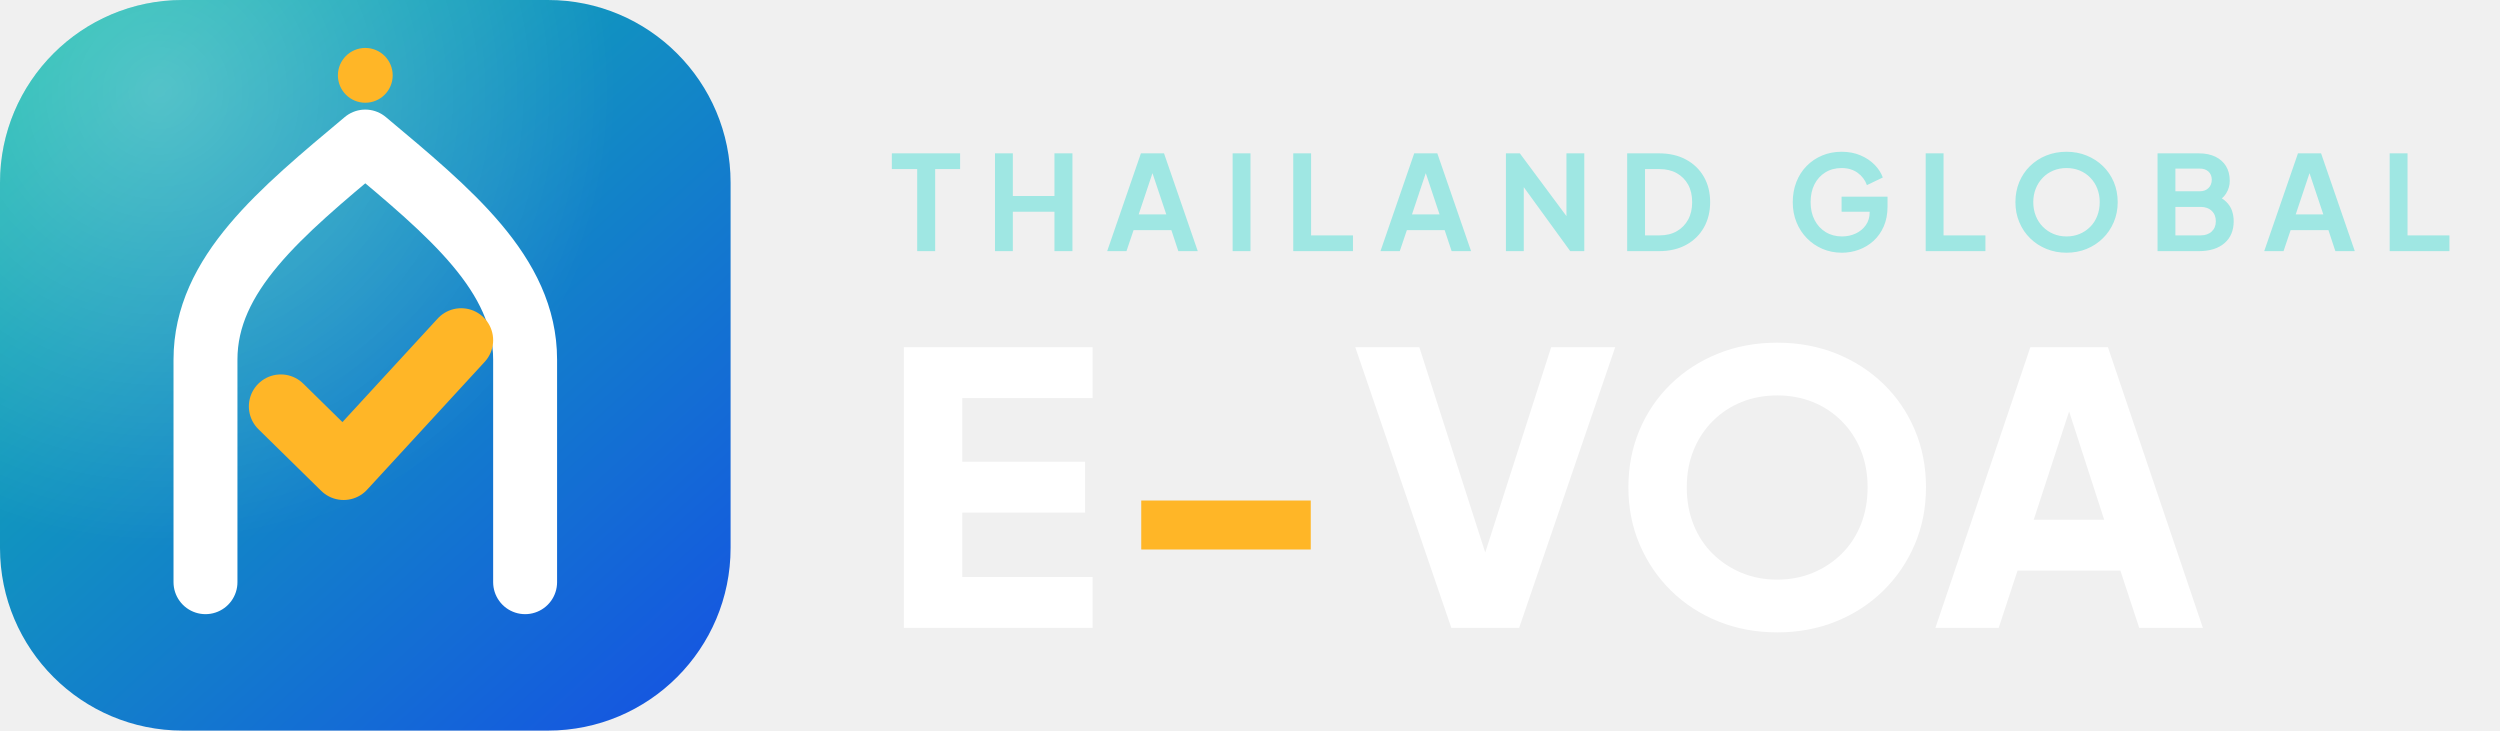
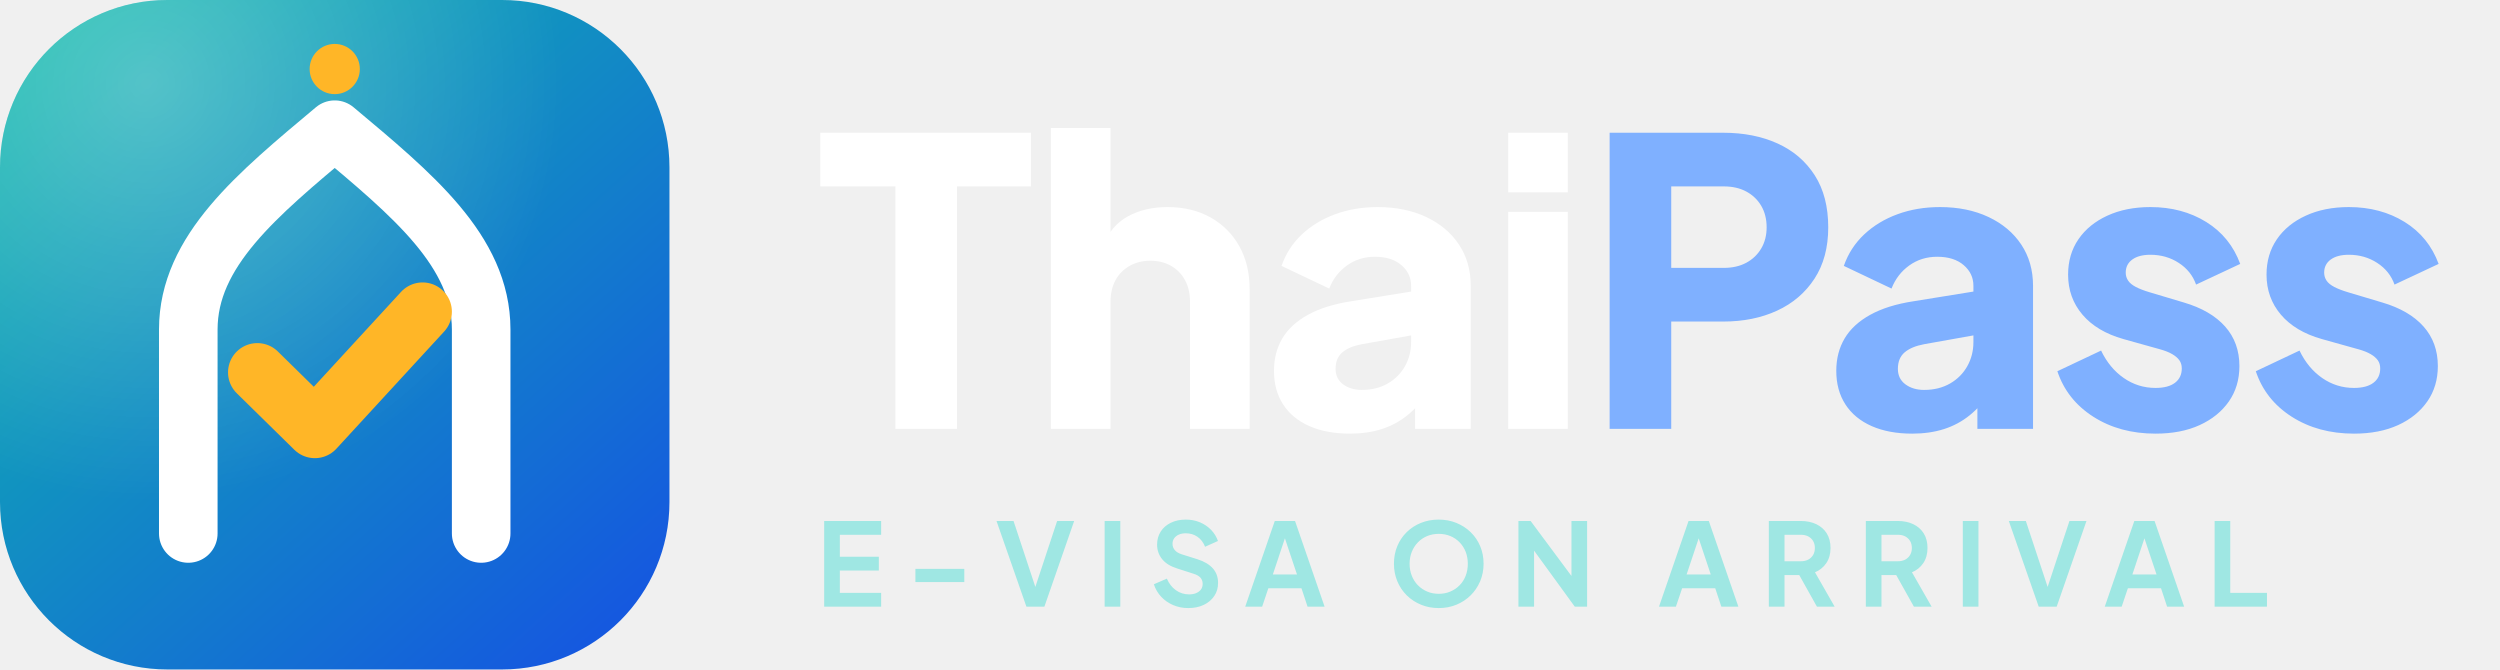
- <svg xmlns="http://www.w3.org/2000/svg" viewBox="0 0 219 64" width="219" height="64" role="img" aria-label="Thailand Global E-VOA">
+ <svg xmlns="http://www.w3.org/2000/svg" viewBox="0 0 239 64" width="239" height="64" role="img" aria-label="ThaiPass e-VOA">
  <defs>
    <linearGradient id="hdarkg" x1="6" y1="4" x2="58" y2="62" gradientUnits="userSpaceOnUse">
      <stop offset="0" stop-color="#0FB5AE" />
      <stop offset="1" stop-color="#1557E0" />
    </linearGradient>
    <radialGradient id="hdarks" cx="14" cy="8" r="40" gradientUnits="userSpaceOnUse">
      <stop offset="0" stop-color="#fff" stop-opacity=".28" />
      <stop offset="1" stop-color="#fff" stop-opacity="0" />
    </radialGradient>
  </defs>
  <g transform="translate(0 0) scale(1.0)">
    <rect width="64" height="64" rx="16" fill="url(#hdarkg)" />
    <rect width="64" height="64" rx="16" fill="url(#hdarks)" />
    <path d="M18 51V31.5C18 24 24.6 18.6 32 12.4 39.4 18.6 46 24 46 31.5V51" fill="none" stroke="#fff" stroke-width="5.6" stroke-linecap="round" stroke-linejoin="round" />
    <path d="M24.6 35.6 30.1 41 40.4 29.8" fill="none" stroke="#FFB627" stroke-width="5.6" stroke-linecap="round" stroke-linejoin="round" />
    <circle cx="32" cy="6.6" r="2.4" fill="#FFB627" />
  </g>
-   <path d="M80.346 22.0V14.812H78.126V13.433H84.106V14.812H81.921V22.0Z M87.161 22.0V13.433H88.725V17.17H92.37V13.433H93.946V22.0H92.37V18.55H88.725V22.0Z M96.989 22.0 99.944 13.433H101.968L104.924 22.0H103.222L102.612 20.16H99.3L98.679 22.0ZM99.749 18.78H102.164L100.738 14.514H101.175Z M107.978 22.0V13.433H109.542V22.0Z M113.287 22.0V13.433H114.851V20.62H118.519V22.0Z M120.93 22.0 123.885 13.433H125.909L128.865 22.0H127.163L126.553 20.16H123.241L122.62 22.0ZM123.69 18.78H126.105L124.679 14.514H125.116Z M131.919 22.0V13.433H133.138L137.853 19.78L137.221 19.907V13.433H138.785V22.0H137.554L132.909 15.606L133.483 15.479V22.0Z M142.541 22.0V13.433H145.335Q146.692 13.433 147.699 13.979Q148.705 14.525 149.257 15.485Q149.809 16.445 149.809 17.71Q149.809 18.964 149.257 19.936Q148.705 20.907 147.699 21.454Q146.692 22.0 145.335 22.0ZM144.105 20.62H145.37Q146.244 20.62 146.882 20.258Q147.52 19.895 147.877 19.246Q148.233 18.596 148.233 17.71Q148.233 16.814 147.877 16.169Q147.52 15.526 146.882 15.169Q146.244 14.812 145.37 14.812H144.105Z  M161.357 22.138Q160.437 22.138 159.655 21.805Q158.873 21.471 158.287 20.873Q157.7 20.275 157.373 19.47Q157.045 18.665 157.045 17.71Q157.045 16.756 157.361 15.945Q157.677 15.134 158.258 14.542Q158.839 13.95 159.621 13.622Q160.403 13.294 161.323 13.294Q162.243 13.294 162.973 13.605Q163.703 13.915 164.209 14.427Q164.715 14.939 164.934 15.549L163.542 16.215Q163.301 15.549 162.726 15.135Q162.151 14.721 161.323 14.721Q160.518 14.721 159.903 15.1Q159.287 15.479 158.948 16.146Q158.609 16.814 158.609 17.71Q158.609 18.608 158.96 19.28Q159.31 19.953 159.931 20.332Q160.552 20.712 161.357 20.712Q162.013 20.712 162.565 20.453Q163.117 20.195 163.45 19.717Q163.784 19.24 163.784 18.584V17.929L164.497 18.55H161.323V17.227H165.348V18.09Q165.348 19.079 165.014 19.838Q164.681 20.597 164.112 21.109Q163.542 21.62 162.829 21.879Q162.116 22.138 161.357 22.138Z M168.69 22.0V13.433H170.254V20.62H173.922V22.0Z M181.025 22.138Q180.082 22.138 179.265 21.805Q178.449 21.471 177.839 20.873Q177.23 20.275 176.891 19.464Q176.551 18.654 176.551 17.71Q176.551 16.756 176.885 15.951Q177.218 15.146 177.828 14.548Q178.438 13.95 179.254 13.622Q180.07 13.294 181.025 13.294Q181.979 13.294 182.796 13.628Q183.612 13.962 184.222 14.554Q184.831 15.146 185.171 15.951Q185.51 16.756 185.51 17.71Q185.51 18.654 185.165 19.464Q184.82 20.275 184.21 20.873Q183.601 21.471 182.79 21.805Q181.979 22.138 181.025 22.138ZM181.025 20.712Q181.657 20.712 182.186 20.488Q182.715 20.264 183.112 19.861Q183.509 19.459 183.722 18.907Q183.934 18.355 183.934 17.71Q183.934 17.067 183.722 16.52Q183.509 15.974 183.112 15.566Q182.715 15.157 182.186 14.939Q181.657 14.721 181.025 14.721Q180.404 14.721 179.875 14.939Q179.346 15.157 178.949 15.566Q178.552 15.974 178.334 16.52Q178.115 17.067 178.115 17.71Q178.115 18.355 178.334 18.907Q178.552 19.459 178.949 19.861Q179.346 20.264 179.875 20.488Q180.404 20.712 181.025 20.712Z M189.001 22.0V13.433H192.612Q193.463 13.433 194.067 13.726Q194.671 14.019 194.999 14.554Q195.326 15.088 195.326 15.848Q195.326 16.434 195.01 16.946Q194.694 17.457 194.004 17.791V17.067Q194.636 17.308 195.005 17.665Q195.373 18.021 195.522 18.458Q195.671 18.895 195.671 19.378Q195.671 20.608 194.861 21.304Q194.05 22.0 192.612 22.0ZM190.565 20.62H192.773Q193.383 20.62 193.745 20.281Q194.107 19.942 194.107 19.378Q194.107 18.814 193.745 18.47Q193.383 18.125 192.773 18.125H190.565ZM190.565 16.756H192.693Q193.176 16.756 193.463 16.474Q193.751 16.192 193.751 15.744Q193.751 15.296 193.463 15.031Q193.176 14.767 192.693 14.767H190.565Z M198.346 22.0 201.302 13.433H203.326L206.281 22.0H204.579L203.97 20.16H200.658L200.037 22.0ZM201.107 18.78H203.522L202.095 14.514H202.532Z M209.336 22.0V13.433H210.9V20.62H214.569V22.0Z" fill="#9FE7E3" />
-   <path d="M79.178 55.0V30.415H95.711V34.87H84.293V40.447H95.051V44.902H84.293V50.545H95.711V55.0Z M127.137 55.0 118.722 30.415H124.332L130.668 50.149H129.546L135.882 30.415H141.492L133.077 55.0Z M155.682 55.396Q152.91 55.396 150.534 54.439Q148.158 53.482 146.392 51.749Q144.627 50.017 143.637 47.707Q142.647 45.397 142.647 42.691Q142.647 39.985 143.62 37.675Q144.594 35.365 146.359 33.649Q148.125 31.933 150.501 30.976Q152.877 30.019 155.682 30.019Q158.487 30.019 160.863 30.976Q163.239 31.933 165.005 33.649Q166.77 35.365 167.743 37.675Q168.717 39.985 168.717 42.691Q168.717 45.397 167.727 47.707Q166.737 50.017 164.971 51.749Q163.206 53.482 160.83 54.439Q158.454 55.396 155.682 55.396ZM155.682 50.776Q157.365 50.776 158.8 50.182Q160.236 49.588 161.325 48.516Q162.414 47.443 163.008 45.958Q163.602 44.473 163.602 42.691Q163.602 40.909 163.008 39.441Q162.414 37.972 161.325 36.883Q160.236 35.794 158.8 35.216Q157.365 34.639 155.682 34.639Q153.999 34.639 152.563 35.216Q151.128 35.794 150.039 36.883Q148.95 37.972 148.356 39.441Q147.762 40.909 147.762 42.691Q147.762 44.473 148.356 45.958Q148.95 47.443 150.039 48.516Q151.128 49.588 152.563 50.182Q153.999 50.776 155.682 50.776Z M169.542 55.0 177.858 30.415H184.656L192.972 55.0H187.395L185.745 49.984H176.736L175.086 55.0ZM178.155 45.529H184.326L180.564 33.913H181.95Z" fill="#FFFFFF" />
-   <path d="M99.973 48.136V43.846H114.823V48.136Z" fill="#FFB627" />
+   <path d="M85.6 41.0V17.82H78.418V12.69H98.558V17.82H91.49V41.0Z M100.466 41.0V12.234H106.166V24.356L105.482 23.444Q106.204 21.582 107.819 20.689Q109.434 19.796 111.6 19.796Q113.956 19.796 115.723 20.784Q117.49 21.772 118.478 23.539Q119.466 25.306 119.466 27.662V41.0H113.766V28.878Q113.766 27.662 113.291 26.788Q112.816 25.914 111.961 25.42Q111.106 24.926 109.966 24.926Q108.864 24.926 107.99 25.42Q107.116 25.914 106.641 26.788Q106.166 27.662 106.166 28.878V41.0Z M129.05 41.456Q126.808 41.456 125.174 40.734Q123.54 40.012 122.666 38.663Q121.792 37.314 121.792 35.452Q121.792 33.704 122.59 32.355Q123.388 31.006 125.041 30.094Q126.694 29.182 129.164 28.802L135.51 27.776V31.956L130.19 32.906Q128.974 33.134 128.328 33.685Q127.682 34.236 127.682 35.262Q127.682 36.212 128.404 36.744Q129.126 37.276 130.19 37.276Q131.596 37.276 132.66 36.668Q133.724 36.06 134.313 35.015Q134.902 33.97 134.902 32.716V27.32Q134.902 26.142 133.971 25.344Q133.04 24.546 131.444 24.546Q129.924 24.546 128.765 25.382Q127.606 26.218 127.074 27.586L122.514 25.42Q123.122 23.672 124.452 22.418Q125.782 21.164 127.644 20.48Q129.506 19.796 131.71 19.796Q134.332 19.796 136.346 20.746Q138.36 21.696 139.481 23.387Q140.602 25.078 140.602 27.32V41.0H135.282V37.656L136.574 37.428Q135.662 38.796 134.56 39.689Q133.458 40.582 132.09 41.019Q130.722 41.456 129.05 41.456Z M144.182 41.0V20.252H149.882V41.0ZM144.182 18.39V12.69H149.882V18.39Z" fill="#FFFFFF" />
+   <path d="M153.88 41.0V12.69H164.748Q167.674 12.69 169.935 13.716Q172.196 14.742 173.488 16.756Q174.78 18.77 174.78 21.734Q174.78 24.622 173.469 26.636Q172.158 28.65 169.897 29.695Q167.636 30.74 164.748 30.74H159.77V41.0ZM159.77 25.61H164.786Q166.04 25.61 166.952 25.116Q167.864 24.622 168.377 23.748Q168.89 22.874 168.89 21.734Q168.89 20.556 168.377 19.682Q167.864 18.808 166.952 18.314Q166.04 17.82 164.786 17.82H159.77Z M182.806 41.456Q180.564 41.456 178.93 40.734Q177.296 40.012 176.422 38.663Q175.548 37.314 175.548 35.452Q175.548 33.704 176.346 32.355Q177.144 31.006 178.797 30.094Q180.45 29.182 182.92 28.802L189.266 27.776V31.956L183.946 32.906Q182.73 33.134 182.084 33.685Q181.438 34.236 181.438 35.262Q181.438 36.212 182.16 36.744Q182.882 37.276 183.946 37.276Q185.352 37.276 186.416 36.668Q187.48 36.06 188.069 35.015Q188.658 33.97 188.658 32.716V27.32Q188.658 26.142 187.727 25.344Q186.796 24.546 185.2 24.546Q183.68 24.546 182.521 25.382Q181.362 26.218 180.83 27.586L176.27 25.42Q176.878 23.672 178.208 22.418Q179.538 21.164 181.4 20.48Q183.262 19.796 185.466 19.796Q188.088 19.796 190.102 20.746Q192.116 21.696 193.237 23.387Q194.358 25.078 194.358 27.32V41.0H189.038V37.656L190.33 37.428Q189.418 38.796 188.316 39.689Q187.214 40.582 185.846 41.019Q184.478 41.456 182.806 41.456Z M206.07 41.456Q202.65 41.456 200.123 39.841Q197.596 38.226 196.684 35.49L200.864 33.514Q201.662 35.186 203.03 36.136Q204.398 37.086 206.07 37.086Q207.286 37.086 207.932 36.592Q208.578 36.098 208.578 35.224Q208.578 34.768 208.35 34.445Q208.122 34.122 207.666 33.856Q207.21 33.59 206.526 33.4L202.992 32.412Q200.446 31.69 199.078 30.075Q197.71 28.46 197.71 26.256Q197.71 24.318 198.698 22.874Q199.686 21.43 201.472 20.613Q203.258 19.796 205.576 19.796Q208.616 19.796 210.915 21.221Q213.214 22.646 214.164 25.23L209.946 27.206Q209.49 25.914 208.293 25.135Q207.096 24.356 205.576 24.356Q204.474 24.356 203.847 24.812Q203.22 25.268 203.22 26.066Q203.22 26.484 203.448 26.826Q203.676 27.168 204.189 27.434Q204.702 27.7 205.462 27.928L208.768 28.916Q211.352 29.676 212.72 31.215Q214.088 32.754 214.088 34.996Q214.088 36.934 213.081 38.378Q212.074 39.822 210.288 40.639Q208.502 41.456 206.07 41.456Z M225.04 41.456Q221.62 41.456 219.093 39.841Q216.566 38.226 215.654 35.49L219.834 33.514Q220.632 35.186 222 36.136Q223.368 37.086 225.04 37.086Q226.256 37.086 226.902 36.592Q227.548 36.098 227.548 35.224Q227.548 34.768 227.32 34.445Q227.092 34.122 226.636 33.856Q226.18 33.59 225.496 33.4L221.962 32.412Q219.416 31.69 218.048 30.075Q216.68 28.46 216.68 26.256Q216.68 24.318 217.668 22.874Q218.656 21.43 220.442 20.613Q222.228 19.796 224.546 19.796Q227.586 19.796 229.885 21.221Q232.184 22.646 233.134 25.23L228.916 27.206Q228.46 25.914 227.263 25.135Q226.066 24.356 224.546 24.356Q223.444 24.356 222.817 24.812Q222.19 25.268 222.19 26.066Q222.19 26.484 222.418 26.826Q222.646 27.168 223.159 27.434Q223.672 27.7 224.432 27.928L227.738 28.916Q230.322 29.676 231.69 31.215Q233.058 32.754 233.058 34.996Q233.058 36.934 232.051 38.378Q231.044 39.822 229.258 40.639Q227.472 41.456 225.04 41.456Z" fill="#7FB0FF" />
+   <path d="M78.792 58.0V49.805H84.237V51.125H80.288V53.226H84.017V54.546H80.288V56.68H84.237V58.0Z M87.513 55.646V54.381H92.188V55.646Z M98.126 58.0 95.266 49.805H96.894L99.138 56.592H98.819L101.063 49.805H102.691L99.842 58.0Z M105.604 58.0V49.805H107.1V58.0Z M113.599 58.132Q112.818 58.132 112.153 57.846Q111.487 57.56 111.008 57.049Q110.53 56.537 110.31 55.855L111.553 55.316Q111.85 56.02 112.411 56.422Q112.972 56.823 113.676 56.823Q114.072 56.823 114.364 56.697Q114.655 56.57 114.815 56.35Q114.974 56.13 114.974 55.822Q114.974 55.459 114.76 55.222Q114.545 54.986 114.116 54.854L112.543 54.348Q111.586 54.051 111.102 53.457Q110.618 52.863 110.618 52.06Q110.618 51.356 110.965 50.817Q111.311 50.278 111.933 49.975Q112.554 49.673 113.357 49.673Q114.094 49.673 114.71 49.931Q115.326 50.19 115.772 50.647Q116.217 51.103 116.437 51.719L115.205 52.269Q114.963 51.653 114.479 51.317Q113.995 50.982 113.357 50.982Q112.983 50.982 112.697 51.108Q112.411 51.235 112.251 51.46Q112.092 51.686 112.092 51.994Q112.092 52.335 112.312 52.594Q112.532 52.852 112.983 52.995L114.49 53.468Q115.469 53.787 115.958 54.348Q116.448 54.909 116.448 55.734Q116.448 56.438 116.085 56.977Q115.722 57.516 115.084 57.824Q114.446 58.132 113.599 58.132Z M119.042 58.0 121.869 49.805H123.805L126.632 58.0H125.004L124.421 56.24H121.253L120.659 58.0ZM121.682 54.92H123.992L122.628 50.839H123.046Z  M137.54 58.132Q136.638 58.132 135.857 57.813Q135.076 57.494 134.493 56.922Q133.91 56.35 133.586 55.575Q133.261 54.799 133.261 53.897Q133.261 52.984 133.58 52.214Q133.899 51.444 134.482 50.872Q135.065 50.3 135.846 49.986Q136.627 49.673 137.54 49.673Q138.453 49.673 139.234 49.992Q140.015 50.311 140.598 50.877Q141.181 51.444 141.506 52.214Q141.83 52.984 141.83 53.897Q141.83 54.799 141.5 55.575Q141.17 56.35 140.587 56.922Q140.004 57.494 139.228 57.813Q138.453 58.132 137.54 58.132ZM137.54 56.768Q138.145 56.768 138.651 56.553Q139.157 56.339 139.537 55.954Q139.916 55.569 140.12 55.041Q140.323 54.513 140.323 53.897Q140.323 53.281 140.12 52.758Q139.916 52.236 139.537 51.846Q139.157 51.455 138.651 51.246Q138.145 51.037 137.54 51.037Q136.946 51.037 136.44 51.246Q135.934 51.455 135.555 51.846Q135.175 52.236 134.966 52.758Q134.757 53.281 134.757 53.897Q134.757 54.513 134.966 55.041Q135.175 55.569 135.555 55.954Q135.934 56.339 136.44 56.553Q136.946 56.768 137.54 56.768Z M145.161 58.0V49.805H146.327L150.837 55.877L150.232 55.998V49.805H151.728V58.0H150.551L146.107 51.884L146.657 51.763V58.0Z  M158.599 58.0 161.426 49.805H163.362L166.189 58.0H164.561L163.978 56.24H160.81L160.216 58.0ZM161.239 54.92H163.549L162.185 50.839H162.603Z M169.102 58.0V49.805H172.149Q172.985 49.805 173.629 50.108Q174.272 50.41 174.635 50.987Q174.998 51.565 174.998 52.39Q174.998 53.237 174.596 53.831Q174.195 54.425 173.513 54.711L175.394 58.0H173.7L171.687 54.403L172.655 54.975H170.598V58.0ZM170.598 53.655H172.171Q172.578 53.655 172.875 53.495Q173.172 53.336 173.337 53.05Q173.502 52.764 173.502 52.39Q173.502 52.005 173.337 51.725Q173.172 51.444 172.875 51.285Q172.578 51.125 172.171 51.125H170.598Z M178.373 58.0V49.805H181.42Q182.256 49.805 182.9 50.108Q183.543 50.41 183.906 50.987Q184.269 51.565 184.269 52.39Q184.269 53.237 183.868 53.831Q183.466 54.425 182.784 54.711L184.665 58.0H182.971L180.958 54.403L181.926 54.975H179.869V58.0ZM179.869 53.655H181.442Q181.849 53.655 182.146 53.495Q182.443 53.336 182.608 53.05Q182.773 52.764 182.773 52.39Q182.773 52.005 182.608 51.725Q182.443 51.444 182.146 51.285Q181.849 51.125 181.442 51.125H179.869Z M187.644 58.0V49.805H189.14V58.0Z M194.902 58.0 192.042 49.805H193.67L195.914 56.592H195.595L197.839 49.805H199.467L196.618 58.0Z M201.214 58.0 204.041 49.805H205.977L208.804 58.0H207.176L206.593 56.24H203.425L202.831 58.0ZM203.854 54.92H206.164L204.8 50.839H205.218Z M211.717 58.0V49.805H213.213V56.68H216.722V58.0Z" fill="#9FE7E3" />
</svg>
